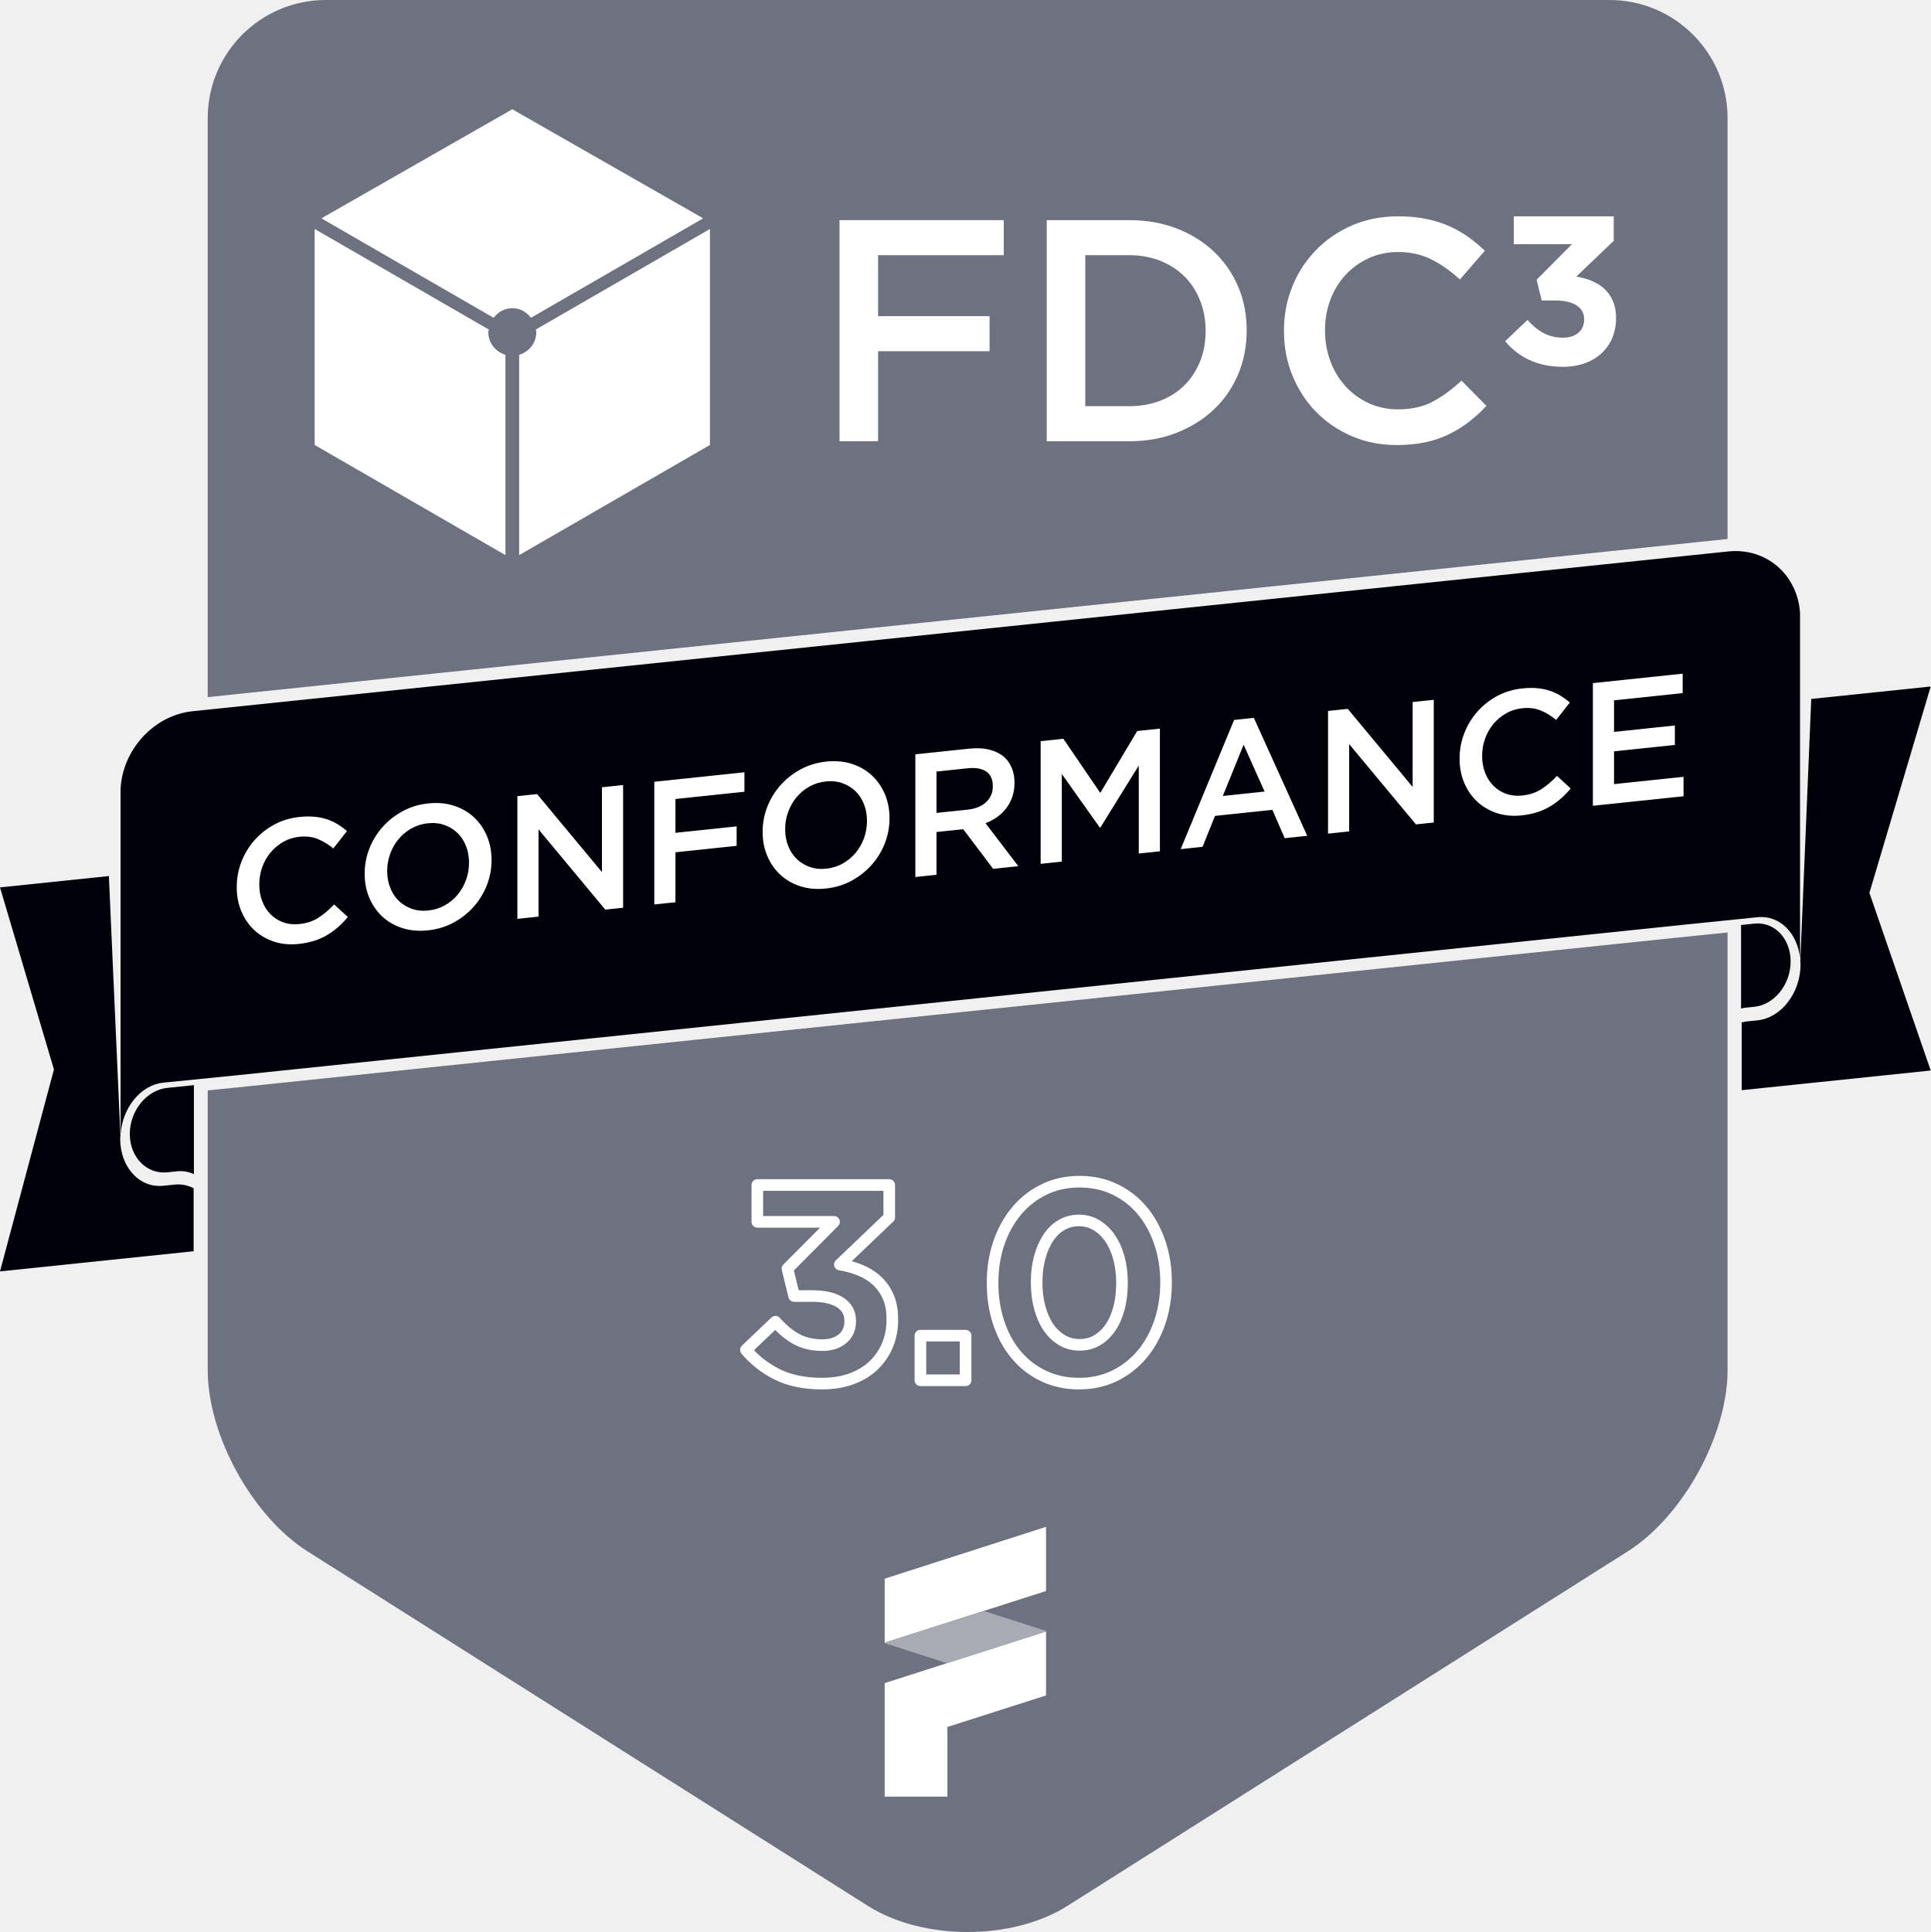
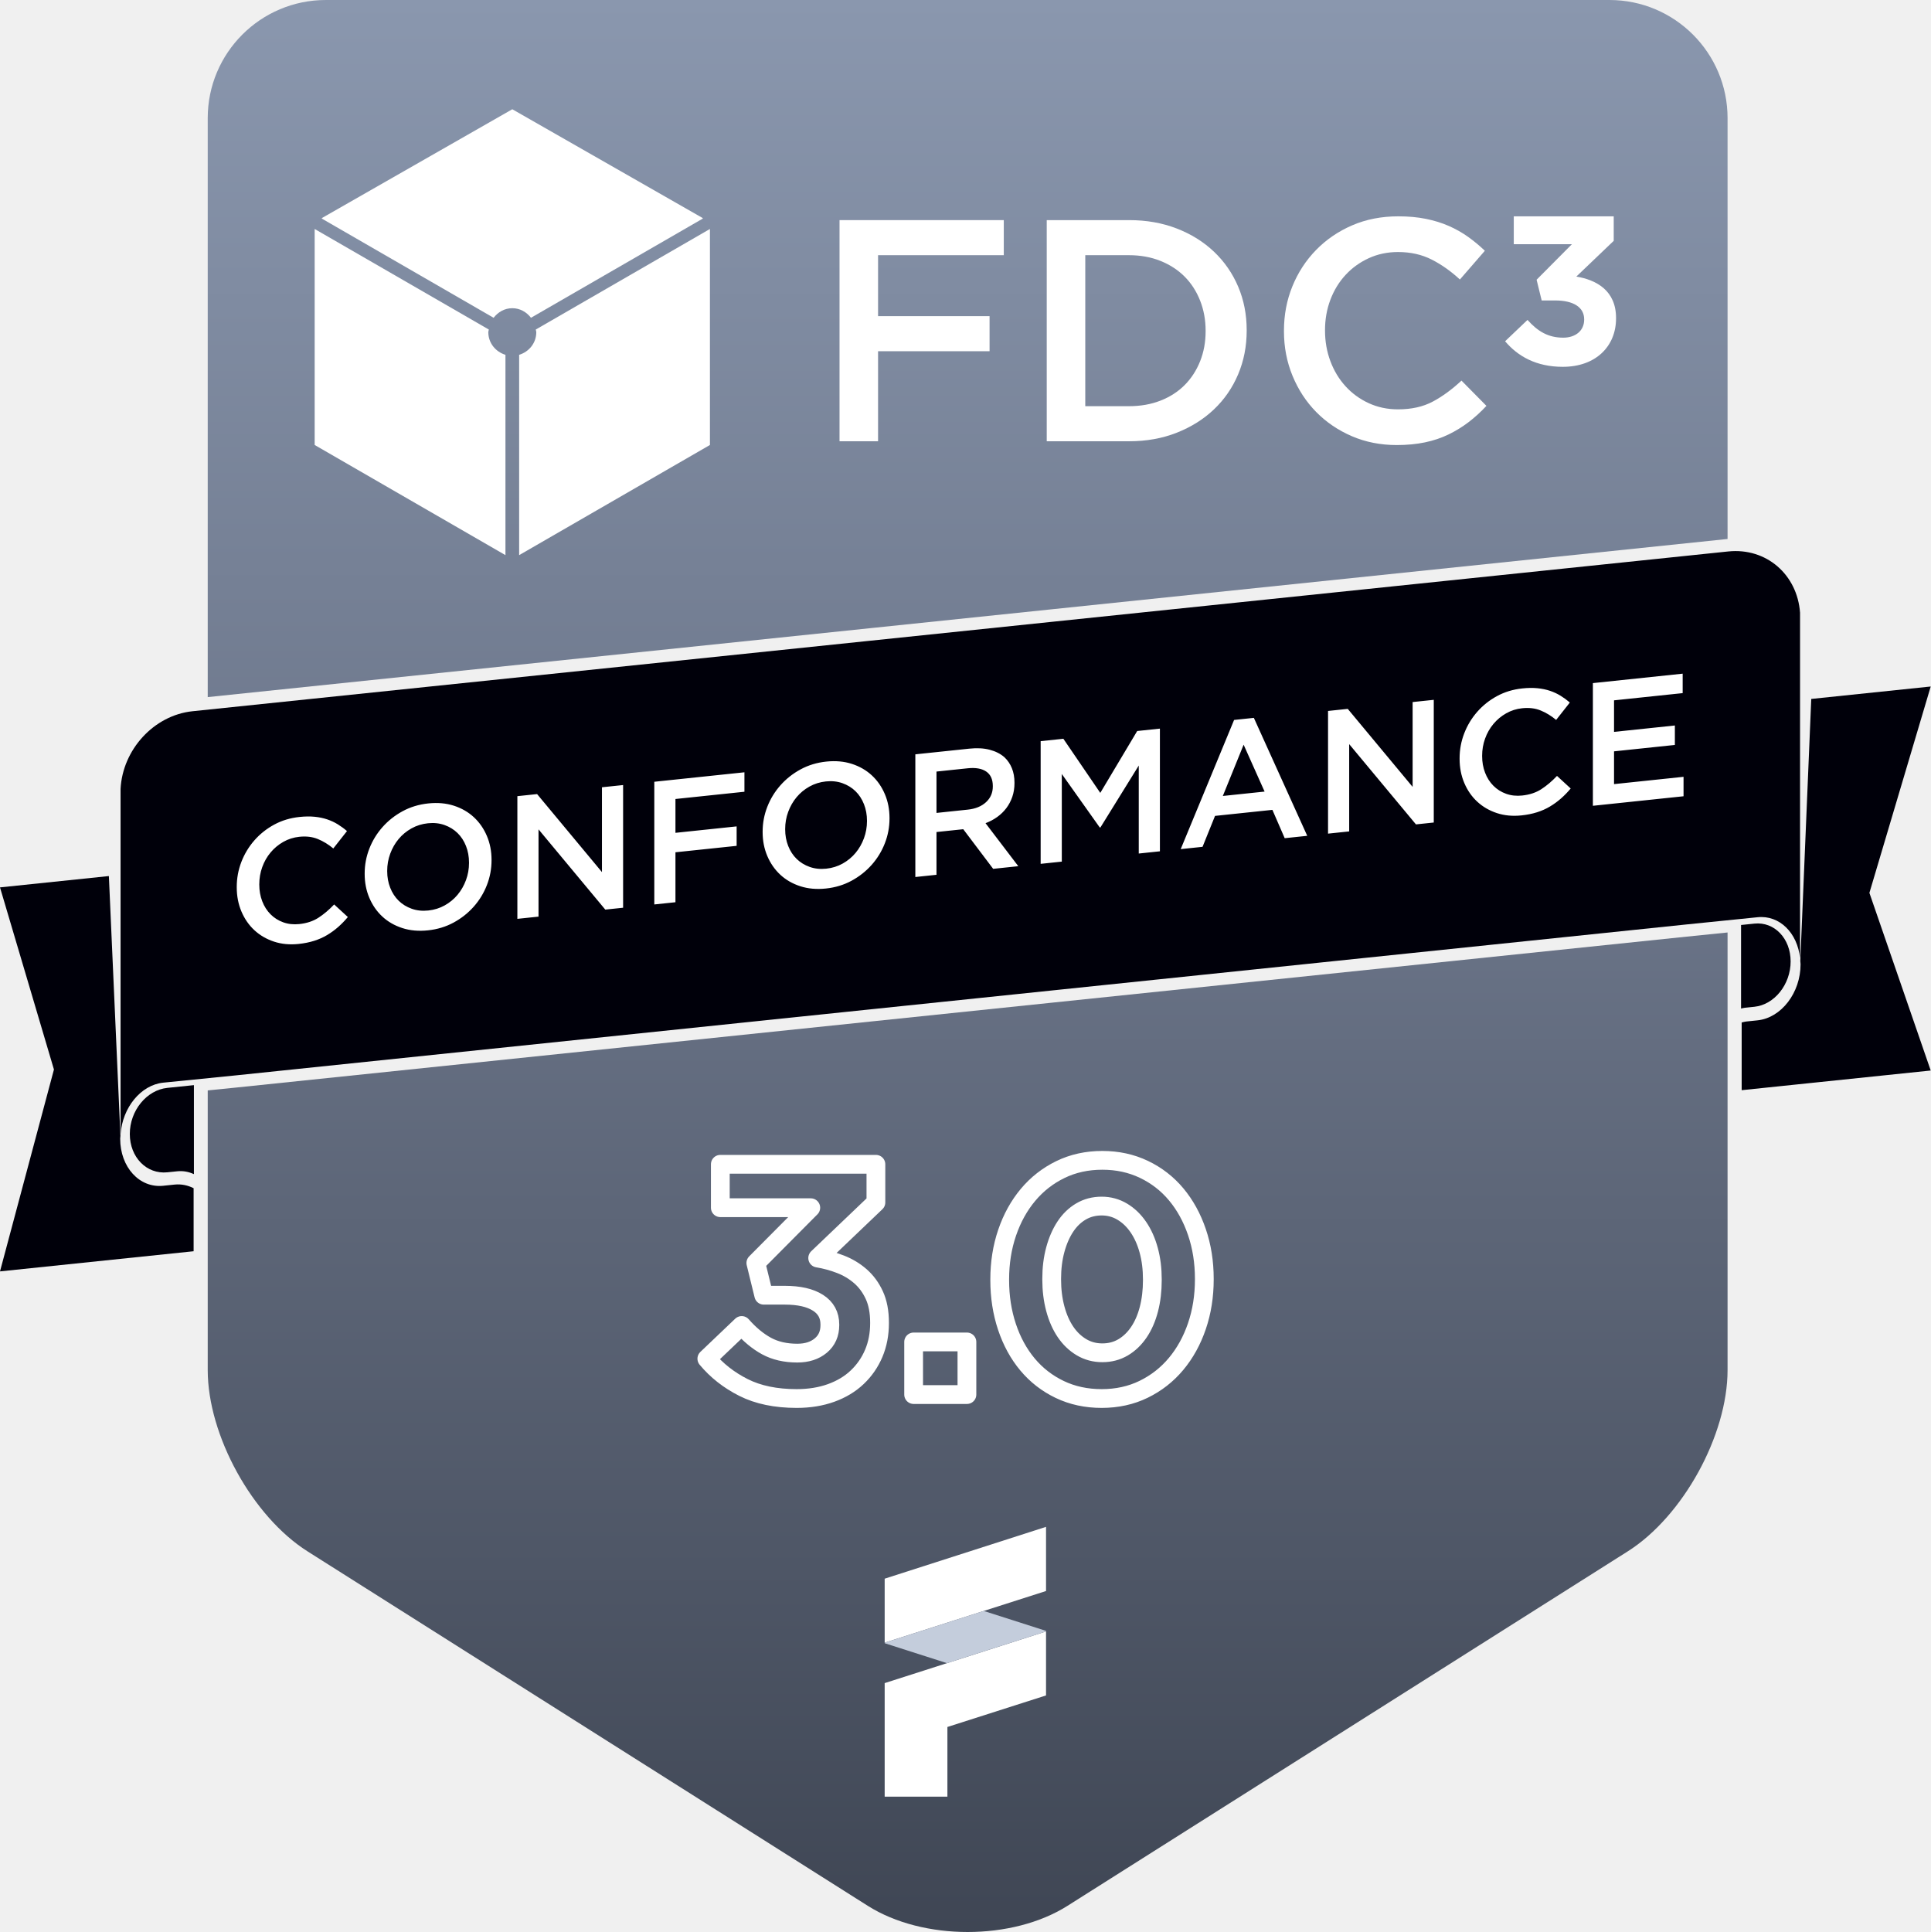
<svg xmlns="http://www.w3.org/2000/svg" version="1.1" viewBox="0 0 540 540.296">
  <defs>
+     <linearGradient id="shield-grey" x1="270" y1="0" x2="270" y2="540" gradientUnits="userSpaceOnUse">
+       <stop offset="0%" stop-color="#8A97AE" />
+       <stop offset="45%" stop-color="#6B7589" />
+       <stop offset="100%" stop-color="#3F4654" />
+     </linearGradient>
    <style>
      .cls-1 {
        fill: #fff;
      }

      .cls-2 {
-         fill: #a8abb3;
+         fill: #C4CDDC;
      }

      .cls-3 {
-         fill: #6d7180;
+         fill: url(#shield-grey);
      }

      .cls-4 {
        fill: #00000a;
      }

      .cls-version {
        fill: none;
        stroke: #fff;
-         stroke-width: 3.25;
+         stroke-width: 5.25;
        stroke-linejoin: round;
        stroke-linecap: round;
      }
    </style>
  </defs>
  <g>
    <g id="Layer_1">
      <g>
        <path class="cls-3" d="M483.181,383.151v-122.377l-11.473,1.165-177.924,18.51-50.355,5.238-177.922,18.509-7.408.743v78.212c0,18.246,12.5,40.945,27.92,50.7l156.701,99.129c15.42,9.755,40.42,9.755,55.84,0l156.701-99.129c15.419-9.755,27.92-32.454,27.92-50.7" />
        <path class="cls-3" d="M293.784,170.432l189.397-19.704V33.037c0-18.246-14.792-33.037-33.038-33.037H91.136c-18.246,0-33.037,14.791-33.037,33.037v161.913l185.331-19.28,50.354-5.238h0Z" />
        <path class="cls-4" d="M500.82,268.875c0-6.422-4.534-11.159-10.127-10.582l-3.737.386v23.371c.353-.079.697-.187,1.06-.224l.233-.024,2.444-.253c5.593-.578,10.127-6.253,10.127-12.674h0Z" />
        <path class="cls-4" d="M54.236,303.467l-7.425.765c-5.801.598-10.504,6.368-10.504,12.888s4.703,11.321,10.504,10.723l2.536-.261.241-.025c1.682-.173,3.245.154,4.648.802v-24.892h0Z" />
        <polyline class="cls-1" points="292.565 426.992 292.565 444.936 247.434 459.382 247.434 441.489 292.521 427.006 292.565 426.992" />
        <polyline class="cls-1" points="247.434 470.691 247.434 502.441 264.979 502.441 264.979 482.96 292.565 474.138 292.565 456.246 247.434 470.691" />
        <polyline class="cls-2" points="264.864 465.112 247.489 459.551 247.459 459.532 247.435 459.473 247.434 459.382 275.147 450.511 292.508 456.068 292.541 456.088 292.565 456.147 292.565 456.246 264.864 465.112" />
        <polyline class="cls-1" points="264.864 465.112 264.864 465.112 292.565 456.246 264.864 465.112" />
        <path class="cls-4" d="M522.852,249.7l17.148-57.713-33.412,3.475-3.064,73.323c.016.301.076.582.076.89,0,7.961-5.388,14.977-12.033,15.669l-2.905.301-.278.029c-.43.046-.839.177-1.257.273v18.929l52.873-5.5-17.148-49.676h0ZM503.452,267.938v-96.588c-.763-10.651-9.415-18.242-20.092-17.131l-189.576,19.722-50.354,5.239-189.575,19.721c-10.821,1.126-19.581,10.752-20.134,21.746v96.536c.536-7.424,5.639-13.755,11.928-14.41l19.858-1.99,177.923-18.51,50.354-5.238,177.924-18.51,19.859-2.016c6.144-.639,11.155,4.379,11.885,11.429h0ZM33.615,318.442c0-.27.055-.527.066-.795l-3.231-72.652-30.45,3.168,15.087,50.931L0,355.552l54.154-5.634v-17.633l-0.0.002c-1.608-.801-3.397-1.21-5.324-1.01l-.277.028-2.905.303c-6.646.691-12.034-5.204-12.034-13.166h0Z" />
        <path class="cls-1" d="M87.862,263.107c1.309-.414,2.513-.95,3.612-1.604,1.098-.655,2.125-1.4,3.079-2.236.952-.835,1.866-1.772,2.739-2.812l-3.83-3.518c-1.455,1.525-2.926,2.766-4.412,3.723-1.487.957-3.265,1.544-5.333,1.761-1.616.17-3.111.009-4.484-.484-1.374-.493-2.562-1.242-3.563-2.248-1.002-1.005-1.778-2.223-2.327-3.652-.55-1.429-.824-2.977-.824-4.643v-.099c0-1.666.274-3.263.824-4.792.549-1.528,1.325-2.891,2.327-4.092,1.001-1.199,2.189-2.19,3.563-2.972,1.373-.782,2.868-1.257,4.484-1.427,1.94-.204,3.668.006,5.188.631,1.518.625,2.957,1.503,4.314,2.634l3.83-4.862c-.808-.7-1.665-1.328-2.569-1.887-.905-.558-1.891-1.018-2.957-1.38-1.067-.361-2.239-.606-3.515-.734-1.277-.127-2.691-.109-4.242.054-2.586.272-4.945.985-7.078,2.141-2.133,1.155-3.981,2.624-5.541,4.405-1.561,1.782-2.773,3.789-3.636,6.019-.863,2.232-1.294,4.572-1.294,7.023v.098c0,2.451.439,4.708,1.318,6.772.88,2.065,2.092,3.808,3.636,5.23,1.545,1.423,3.367,2.482,5.469,3.175,2.1.694,4.394.911,6.884.649,1.583-.166,3.03-.458,4.338-.873h0ZM115.151,254.137c-1.416-.504-2.631-1.251-3.645-2.239-1.013-.988-1.802-2.196-2.365-3.624-.564-1.427-.845-2.974-.845-4.641v-.098c0-1.666.281-3.264.845-4.794.563-1.53,1.343-2.894,2.341-4.094.998-1.199,2.197-2.191,3.596-2.976,1.4-.784,2.937-1.264,4.611-1.44,1.673-.176,3.217-.011,4.634.493,1.416.506,2.631,1.252,3.644,2.24,1.014.988,1.802,2.196,2.366,3.623.563,1.428.845,2.975.845,4.641v.098c0,1.667-.282,3.265-.845,4.794-.564,1.53-1.344,2.895-2.342,4.094-.997,1.2-2.196,2.192-3.595,2.976-1.4.784-2.937,1.264-4.611,1.44-1.674.176-3.218.012-4.634-.493h0ZM126.863,258.004c2.165-1.175,4.04-2.655,5.624-4.439,1.583-1.784,2.812-3.792,3.684-6.024.873-2.232,1.309-4.557,1.309-6.975v-.098c0-2.418-.436-4.651-1.309-6.7-.872-2.048-2.084-3.792-3.636-5.23-1.551-1.438-3.41-2.509-5.575-3.213-2.165-.704-4.557-.918-7.175-.643-2.617.275-5.01,1.001-7.174,2.176-2.166,1.176-4.041,2.655-5.624,4.439-1.584,1.783-2.812,3.792-3.684,6.023-.873,2.233-1.309,4.558-1.309,6.976v.098c0,2.418.436,4.651,1.309,6.7.872,2.048,2.084,3.792,3.636,5.23,1.551,1.438,3.409,2.509,5.575,3.212,2.165.704,4.557.918,7.175.643,2.617-.275,5.009-1,7.174-2.175h0ZM144.703,256.962l5.915-.622v-24.409l18.674,22.446,4.984-.523v-34.311l-5.915.622v23.723l-18.142-21.816-5.516.579v34.311h0ZM183.001,252.936l5.915-.621v-13.969l17.113-1.799v-5.441l-17.113,1.799v-9.46l19.295-2.028v-5.44l-25.21,2.649v34.31h0ZM226.458,242.438c-1.417-.504-2.632-1.25-3.645-2.239-1.014-.988-1.802-2.195-2.366-3.623-.563-1.428-.844-2.975-.844-4.642v-.098c0-1.666.281-3.264.844-4.794.564-1.53,1.344-2.894,2.342-4.094.997-1.199,2.196-2.191,3.596-2.975,1.4-.785,2.936-1.265,4.61-1.441,1.674-.176,3.218-.011,4.635.494,1.415.505,2.63,1.251,3.644,2.239,1.013.988,1.802,2.196,2.365,3.623.564,1.428.846,2.975.846,4.641v.098c0,1.667-.282,3.265-.846,4.795-.563,1.529-1.343,2.894-2.341,4.093-.998,1.2-2.196,2.192-3.596,2.976-1.4.784-2.936,1.265-4.61,1.44-1.674.176-3.218.012-4.634-.493h0ZM238.17,246.305c2.165-1.175,4.04-2.655,5.624-4.439,1.583-1.784,2.812-3.792,3.684-6.024.873-2.231,1.309-4.556,1.309-6.975v-.098c0-2.418-.436-4.651-1.309-6.7-.872-2.048-2.084-3.792-3.636-5.23-1.551-1.438-3.41-2.509-5.575-3.213-2.165-.703-4.557-.918-7.175-.643-2.618.276-5.01,1.001-7.175,2.176-2.165,1.176-4.04,2.655-5.623,4.439-1.584,1.784-2.812,3.792-3.685,6.024-.872,2.232-1.309,4.557-1.309,6.975v.098c0,2.418.437,4.652,1.309,6.7.873,2.049,2.085,3.792,3.636,5.23,1.552,1.438,3.41,2.509,5.575,3.212,2.165.704,4.557.918,7.175.643,2.618-.275,5.01-1,7.175-2.175h0ZM261.925,227.339v-11.567l8.704-.915c2.237-.235,3.971.066,5.203.905s1.848,2.194,1.848,4.064v.098c0,1.772-.632,3.242-1.897,4.408-1.264,1.167-2.966,1.862-5.105,2.087l-8.753.92h0ZM256.01,245.263l5.915-.622v-11.959l7.391-.777.097-.01,8.364,11.08,7.03-.739-9.163-12.026c1.195-.451,2.286-1.032,3.272-1.74.986-.708,1.834-1.533,2.546-2.474.71-.94,1.268-1.995,1.672-3.165.404-1.17.606-2.457.606-3.863v-.098c0-1.502-.242-2.849-.727-4.04s-1.18-2.212-2.085-3.065c-1.099-.963-2.472-1.66-4.12-2.091-1.649-.431-3.539-.535-5.672-.311l-15.126,1.59v34.31h0ZM291.06,241.579l5.915-.622v-24.507l10.616,14.961.194-.02,10.714-17.301v24.605l5.915-.622v-34.31l-6.351.668-10.326,17.309-10.326-15.139-6.351.668v34.31h0ZM342.011,222.598l5.818-14.336,5.866,13.108-11.684,1.228h0ZM330.231,237.462l6.108-.642,3.491-8.65,16.046-1.687,3.442,7.922,6.303-.663-14.932-32.986-5.526.581-14.932,36.125h0ZM371.438,233.131l5.914-.622v-24.409l18.675,22.447,4.983-.524v-34.31l-5.914.621v23.723l-18.143-21.816-5.515.58v34.31h0ZM429.879,227.16c1.309-.415,2.513-.95,3.612-1.605,1.098-.654,2.124-1.4,3.078-2.235.953-.835,1.867-1.772,2.739-2.812l-3.83-3.519c-1.454,1.526-2.925,2.767-4.411,3.723-1.487.958-3.265,1.544-5.333,1.762-1.616.17-3.111.008-4.484-.485-1.374-.493-2.562-1.241-3.563-2.248-1.003-1.005-1.778-2.222-2.327-3.652-.55-1.428-.825-2.976-.825-4.643v-.098c0-1.666.275-3.264.825-4.792.549-1.528,1.324-2.892,2.327-4.092,1.001-1.2,2.189-2.191,3.563-2.972,1.373-.782,2.868-1.258,4.484-1.428,1.939-.203,3.668.007,5.187.632,1.519.624,2.958,1.502,4.315,2.634l3.83-4.863c-.808-.699-1.665-1.327-2.57-1.886-.905-.559-1.89-1.019-2.957-1.381-1.066-.361-2.238-.605-3.515-.733-1.277-.127-2.69-.109-4.241.054-2.586.272-4.945.985-7.078,2.141-2.133,1.155-3.981,2.624-5.541,4.405-1.562,1.782-2.774,3.788-3.636,6.019-.864,2.231-1.295,4.572-1.295,7.023v.098c0,2.45.44,4.708,1.319,6.772.879,2.064,2.091,3.808,3.636,5.23,1.544,1.423,3.367,2.481,5.468,3.175s4.395.91,6.884.649c1.583-.167,3.03-.458,4.339-.873h0ZM445.513,225.345l25.355-2.665v-5.44l-19.44,2.043v-9.166l17.016-1.788v-5.441l-17.016,1.789v-8.823l19.197-2.018v-5.44l-25.112,2.639v34.31h0Z" />
-         <path class="cls-version" d="M229.915 386.936Q222.505 386.936 217.318 384.323Q212.131 381.71 208.621 377.498L216.889 369.62Q219.697 372.818 222.778 374.495Q225.859 376.172 230.071 376.172Q233.503 376.172 235.648 374.378Q237.793 372.584 237.793 369.542V369.386Q237.793 366.032 234.985 364.238Q232.177 362.444 227.107 362.444H222.115L220.243 354.8L233.269 341.696H211.819V331.4H248.713V340.448L234.907 353.63Q237.715 354.098 240.328 355.112Q242.941 356.126 245.008 357.92Q247.075 359.714 248.323 362.405Q249.571 365.096 249.571 368.918V369.074Q249.571 372.974 248.206 376.211Q246.841 379.448 244.306 381.866Q241.771 384.284 238.105 385.61Q234.439 386.936 229.915 386.936Z M257.431 373.52H270.067V386.0H257.431Z M301.951 376.094Q304.681 376.094 306.865 374.807Q309.049 373.52 310.609 371.219Q312.169 368.918 312.988 365.759Q313.807 362.6 313.807 358.856V358.7Q313.807 354.956 312.949 351.797Q312.091 348.638 310.492 346.298Q308.893 343.958 306.67 342.632Q304.447 341.306 301.795 341.306Q299.065 341.306 296.881 342.593Q294.697 343.88 293.176 346.181Q291.655 348.482 290.797 351.641Q289.939 354.8 289.939 358.544V358.7Q289.939 362.444 290.797 365.642Q291.655 368.84 293.215 371.141Q294.775 373.442 296.998 374.768Q299.221 376.094 301.951 376.094ZM301.795 386.936Q296.335 386.936 291.85 384.791Q287.365 382.646 284.206 378.863Q281.047 375.08 279.331 369.932Q277.615 364.784 277.615 358.856V358.7Q277.615 352.772 279.37 347.624Q281.125 342.476 284.323 338.654Q287.521 334.832 292.006 332.648Q296.491 330.464 301.951 330.464Q307.333 330.464 311.818 332.609Q316.303 334.754 319.462 338.537Q322.621 342.32 324.376 347.468Q326.131 352.616 326.131 358.544V358.7Q326.131 364.628 324.376 369.776Q322.621 374.924 319.423 378.746Q316.225 382.568 311.74 384.752Q307.255 386.936 301.795 386.936Z" />
+         <path class="cls-version" d="M222.81 391.104Q214.07 391.104 207.952 388.022Q201.834 384.94 197.694 379.972L207.446 370.68Q210.758 374.452 214.392 376.43Q218.026 378.408 222.994 378.408Q227.042 378.408 229.572 376.292Q232.102 374.176 232.102 370.588V370.404Q232.102 366.448 228.79 364.332Q225.478 362.216 219.498 362.216H213.61L211.402 353.2L226.766 337.744H201.466V325.6H244.982V336.272L228.698 351.82Q232.01 352.372 235.092 353.568Q238.174 354.764 240.612 356.88Q243.05 358.996 244.522 362.17Q245.994 365.344 245.994 369.852V370.036Q245.994 374.636 244.384 378.454Q242.774 382.272 239.784 385.124Q236.794 387.976 232.47 389.54Q228.146 391.104 222.81 391.104Z M255.534 375.28H270.438V390.0H255.534Z M308.314 378.316Q311.534 378.316 314.11 376.798Q316.686 375.28 318.526 372.566Q320.366 369.852 321.332 366.126Q322.298 362.4 322.298 357.984V357.8Q322.298 353.384 321.286 349.658Q320.274 345.932 318.388 343.172Q316.502 340.412 313.88 338.848Q311.258 337.284 308.13 337.284Q304.91 337.284 302.334 338.802Q299.758 340.32 297.964 343.034Q296.17 345.748 295.158 349.474Q294.146 353.2 294.146 357.616V357.8Q294.146 362.216 295.158 365.988Q296.17 369.76 298.01 372.474Q299.85 375.188 302.472 376.752Q305.094 378.316 308.314 378.316ZM308.13 391.104Q301.69 391.104 296.4 388.574Q291.11 386.044 287.384 381.582Q283.658 377.12 281.634 371.048Q279.61 364.976 279.61 357.984V357.8Q279.61 350.808 281.68 344.736Q283.75 338.664 287.522 334.156Q291.294 329.648 296.584 327.072Q301.874 324.496 308.314 324.496Q314.662 324.496 319.952 327.026Q325.242 329.556 328.968 334.018Q332.694 338.48 334.764 344.552Q336.834 350.624 336.834 357.616V357.8Q336.834 364.792 334.764 370.864Q332.694 376.936 328.922 381.444Q325.15 385.952 319.86 388.528Q314.57 391.104 308.13 391.104Z" />
        <path class="cls-1" d="M88.008,64.035l48.716,28.125c-.029.256-.15.478-.15.741,0,3.027,2.042,5.488,4.795,6.324v56.023l-53.361-30.807v-60.406h0Z" />
        <path class="cls-1" d="M196.547,61.136l-48.036,27.733c-1.227-1.588-3.063-2.679-5.227-2.679s-3.998,1.091-5.226,2.679l-48.036-27.733v-.15l53.263-30.432,53.262,30.432v.149h0Z" />
        <path class="cls-1" d="M198.561,124.441l-53.36,30.807v-56.023c2.753-.837,4.794-3.297,4.794-6.324,0-.263-.121-.486-.149-.741l48.715-28.126v60.407h0Z" />
        <polygon class="cls-1" points="280.747 71.365 245.586 71.365 245.586 88.416 276.772 88.416 276.772 98.222 245.586 98.222 245.586 123.401 234.808 123.401 234.808 61.559 280.747 61.559 280.747 71.365 280.747 71.365" />
        <path class="cls-1" d="M420.961,95.436l6.267-5.971c2.838,3.193,5.794,4.967,9.991,4.967,3.429,0,5.853-1.951,5.853-5.027v-.118c0-3.371-3.015-5.263-8.099-5.263h-3.784l-1.419-5.795,9.873-9.935h-16.258v-7.796h27.956v6.851l-10.457,9.993c5.614.946,11.107,3.903,11.107,11.59v.119c0,7.803-5.671,13.532-14.89,13.532-7.449,0-12.593-2.953-16.14-7.147h0Z" />
        <path class="cls-1" d="M359.109,92.48c0-4.418.786-8.555,2.359-12.413,1.572-3.857,3.781-7.244,6.626-10.16,2.844-2.915,6.211-5.212,10.098-6.891,3.887-1.679,8.186-2.518,12.898-2.518,2.827,0,5.403.236,7.731.707,2.326.472,4.461,1.135,6.405,1.988,1.943.854,3.739,1.87,5.389,3.048,1.648,1.179,3.209,2.473,4.682,3.887l-6.979,8.04c-2.474-2.298-5.095-4.153-7.863-5.566-2.769-1.414-5.919-2.121-9.453-2.121-2.946,0-5.669.575-8.172,1.723-2.504,1.149-4.669,2.71-6.493,4.682-1.827,1.974-3.24,4.285-4.241,6.936-1.002,2.65-1.502,5.477-1.502,8.481v.177c0,3.003.5,5.846,1.502,8.525,1.001,2.681,2.414,5.022,4.241,7.023,1.824,2.003,3.989,3.578,6.493,4.727,2.503,1.148,5.226,1.723,8.172,1.723,3.768,0,7.008-.721,9.718-2.165,2.708-1.442,5.389-3.401,8.04-5.875l6.979,7.068c-1.591,1.709-3.255,3.225-4.992,4.55-1.738,1.325-3.608,2.473-5.61,3.445-2.003.972-4.196,1.709-6.581,2.209-2.386.499-5.023.751-7.908.751-4.535,0-8.717-.826-12.545-2.474-3.829-1.648-7.15-3.901-9.965-6.758-2.814-2.857-5.023-6.229-6.626-10.116-1.603-3.887-2.403-8.04-2.403-12.457v-.176h0Z" />
        <path class="cls-1" d="M348.684,92.48v-.177c0-4.358-.795-8.407-2.385-12.148-1.59-3.739-3.843-6.993-6.758-9.762-2.916-2.768-6.392-4.932-10.425-6.493-4.035-1.56-8.468-2.341-13.296-2.341h-23.059v61.842h23.059c4.828,0,9.261-.795,13.296-2.386,4.033-1.59,7.509-3.768,10.425-6.537,2.915-2.768,5.168-6.037,6.758-9.807,1.59-3.768,2.385-7.832,2.385-12.191h0ZM337.199,92.658c0,3.016-.516,5.81-1.546,8.383-1.031,2.573-2.473,4.791-4.329,6.655-1.855,1.863-4.108,3.311-6.758,4.347-2.65,1.035-5.596,1.551-8.835,1.551h-12.191v-42.229h12.191c3.239,0,6.185.533,8.835,1.597,2.65,1.066,4.903,2.529,6.758,4.392,1.856,1.864,3.298,4.096,4.329,6.698,1.03,2.602,1.546,5.411,1.546,8.428v.178h0Z" />
      </g>
    </g>
  </g>
</svg>
